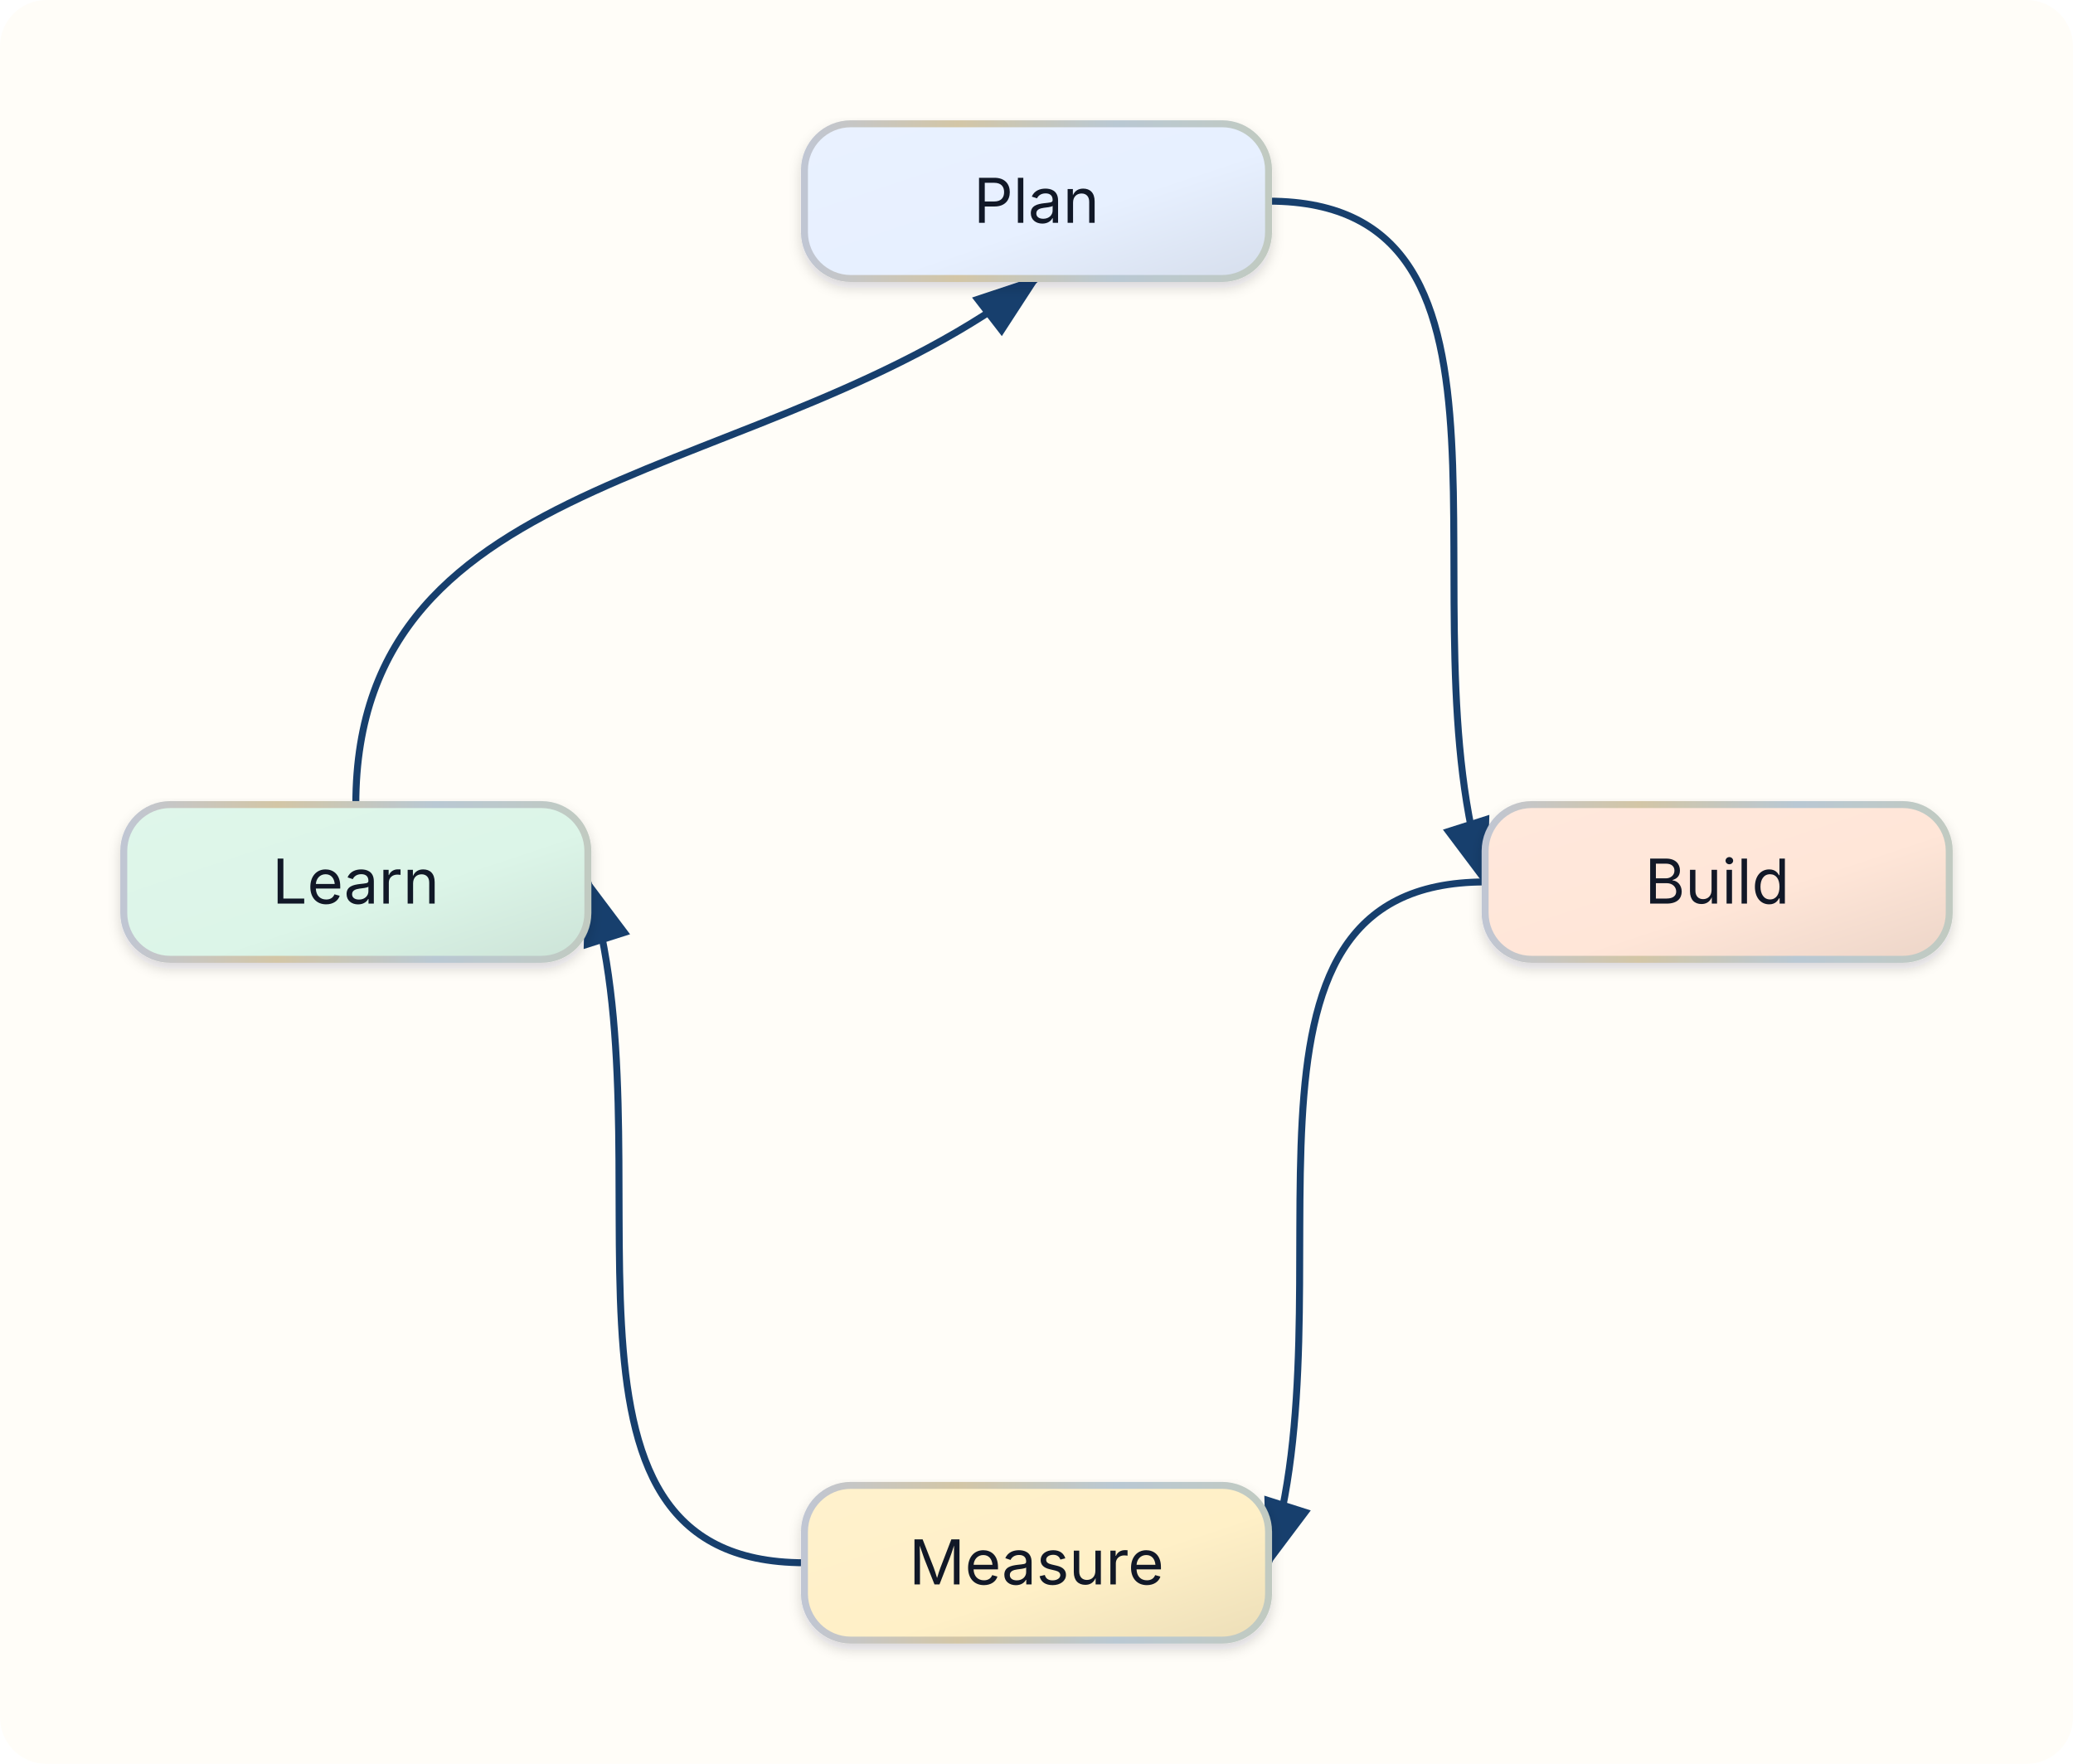
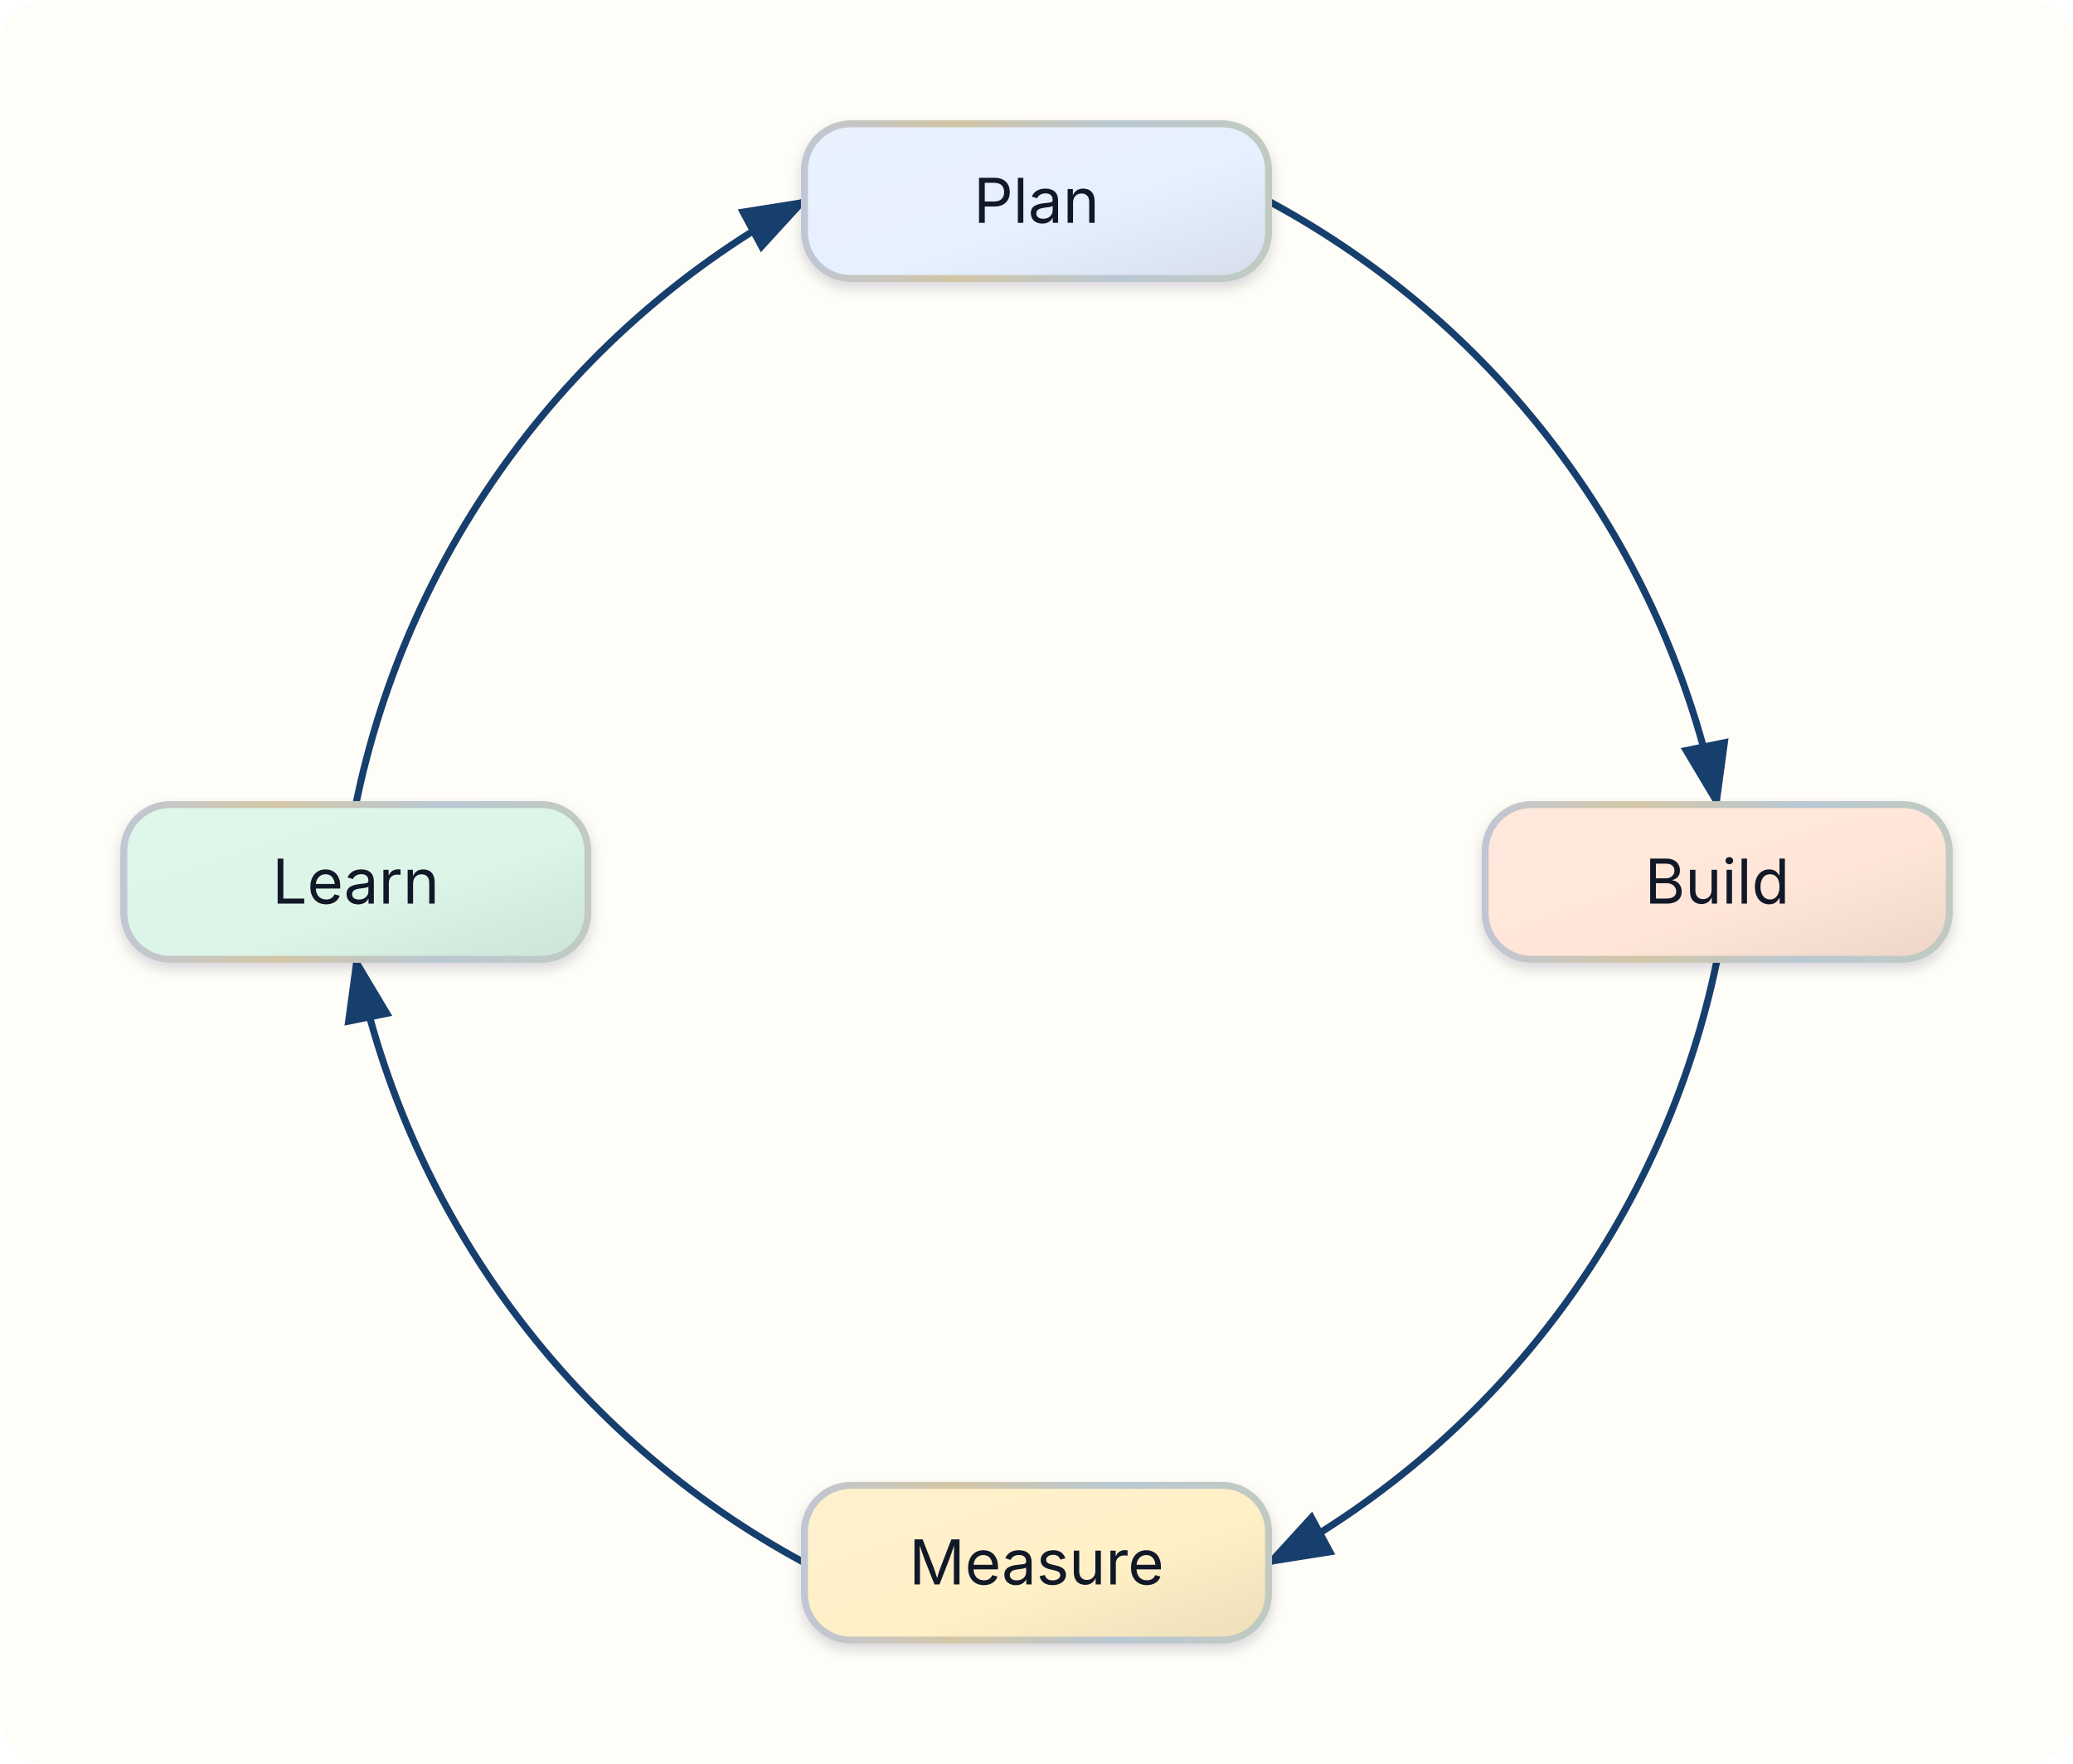
<svg xmlns="http://www.w3.org/2000/svg" width="536.00" height="456.00" viewBox="0 0 536.00 456.00">
  <defs>
    <marker id="arrowhead" markerWidth="10" markerHeight="7" refX="9" refY="3.5" orient="auto">
      <polygon points="0 0, 10 3.5, 0 7" fill="#173F6D" />
    </marker>
  </defs>
  <rect width="536.00" height="456.00" fill="#FFFDF8" rx="12.00" ry="12.00" />
-   <path d="M 328.00,52.00 C 401.88,52.00 361.60,157.60 384.00,228.00" fill="none" stroke="#173F6D" stroke-width="1.80" marker-end="url(#arrowhead)" />
-   <path d="M 384.00,228.00 C 310.12,228.00 350.40,333.60 328.00,404.00" fill="none" stroke="#173F6D" stroke-width="1.80" marker-end="url(#arrowhead)" />
-   <path d="M 208.00,404.00 C 134.12,404.00 174.40,298.40 152.00,228.00" fill="none" stroke="#173F6D" stroke-width="1.80" marker-end="url(#arrowhead)" />
-   <path d="M 92.00,208.00 C 92.00,119.03 197.60,126.40 268.00,72.00" fill="none" stroke="#173F6D" stroke-width="1.80" marker-end="url(#arrowhead)" />
+   <path d="M 328.00,52.00 A 229.32,229.32 0 0,1 444.00,208.00" fill="none" stroke="#173F6D" stroke-width="1.80" marker-end="url(#arrowhead)" />
+   <path d="M 444.00,248.00 A 229.32,229.32 0 0,1 328.00,404.00" fill="none" stroke="#173F6D" stroke-width="1.80" marker-end="url(#arrowhead)" />
+   <path d="M 208.00,404.00 A 229.32,229.32 0 0,1 92.00,248.00" fill="none" stroke="#173F6D" stroke-width="1.80" marker-end="url(#arrowhead)" />
+   <path d="M 92.00,208.00 A 229.32,229.32 0 0,1 208.00,52.00" fill="none" stroke="#173F6D" stroke-width="1.80" marker-end="url(#arrowhead)" />
  <g transform="translate(208.00,32.00)">
    <defs>
      <linearGradient id="node-0-fill-gradient" x1="0%" y1="0%" x2="100%" y2="100%">
        <stop offset="0%" stop-color="#E9F1FF" />
        <stop offset="58%" stop-color="#E7F0FF" />
        <stop offset="100%" stop-color="#D6DEEC" />
      </linearGradient>
      <linearGradient id="node-0-stroke-gradient" x1="0%" y1="0%" x2="100%" y2="0%">
        <stop offset="0%" stop-color="#C0C6D3" />
        <stop offset="33%" stop-color="#D3C6A6" />
        <stop offset="67%" stop-color="#B9C8D3" />
        <stop offset="100%" stop-color="#C1CAC1" />
      </linearGradient>
    </defs>
    <defs>
      <filter id="node-0-soft-shadow" x="-8%" y="-8%" width="124%" height="136%" color-interpolation-filters="sRGB">
        <feDropShadow dx="0.00" dy="1.55" stdDeviation="1.65" flood-color="#0F172A" flood-opacity="0.16" />
      </filter>
    </defs>
    <rect width="120.00" height="40.00" rx="12.00" ry="12.00" fill="url(#node-0-fill-gradient)" stroke="url(#node-0-stroke-gradient)" stroke-width="1.80" filter="url(#node-0-soft-shadow)" />
    <text x="60.00" y="25.60" text-anchor="middle" font-family="&quot;Segoe UI&quot;, Inter, Arial, sans-serif" font-size="16.00" fill="#111827">Plan</text>
  </g>
  <g transform="translate(384.00,208.00)">
    <defs>
      <linearGradient id="node-1-fill-gradient" x1="0%" y1="0%" x2="100%" y2="100%">
        <stop offset="0%" stop-color="#FFE8DC" />
        <stop offset="58%" stop-color="#FFE6D8" />
        <stop offset="100%" stop-color="#ECD5C8" />
      </linearGradient>
      <linearGradient id="node-1-stroke-gradient" x1="0%" y1="0%" x2="100%" y2="0%">
        <stop offset="0%" stop-color="#C0C6D3" />
        <stop offset="33%" stop-color="#D3C6A6" />
        <stop offset="67%" stop-color="#B9C8D3" />
        <stop offset="100%" stop-color="#C1CAC1" />
      </linearGradient>
    </defs>
    <defs>
      <filter id="node-1-soft-shadow" x="-8%" y="-8%" width="124%" height="136%" color-interpolation-filters="sRGB">
        <feDropShadow dx="0.00" dy="1.55" stdDeviation="1.65" flood-color="#0F172A" flood-opacity="0.16" />
      </filter>
    </defs>
    <rect width="120.00" height="40.00" rx="12.00" ry="12.00" fill="url(#node-1-fill-gradient)" stroke="url(#node-1-stroke-gradient)" stroke-width="1.80" filter="url(#node-1-soft-shadow)" />
    <text x="60.00" y="25.60" text-anchor="middle" font-family="&quot;Segoe UI&quot;, Inter, Arial, sans-serif" font-size="16.00" fill="#111827">Build</text>
  </g>
  <g transform="translate(208.00,384.00)">
    <defs>
      <linearGradient id="node-2-fill-gradient" x1="0%" y1="0%" x2="100%" y2="100%">
        <stop offset="0%" stop-color="#FFF1CD" />
        <stop offset="58%" stop-color="#FFF0C7" />
        <stop offset="100%" stop-color="#ECDEB8" />
      </linearGradient>
      <linearGradient id="node-2-stroke-gradient" x1="0%" y1="0%" x2="100%" y2="0%">
        <stop offset="0%" stop-color="#C0C6D3" />
        <stop offset="33%" stop-color="#D3C6A6" />
        <stop offset="67%" stop-color="#B9C8D3" />
        <stop offset="100%" stop-color="#C1CAC1" />
      </linearGradient>
    </defs>
    <defs>
      <filter id="node-2-soft-shadow" x="-8%" y="-8%" width="124%" height="136%" color-interpolation-filters="sRGB">
        <feDropShadow dx="0.00" dy="1.55" stdDeviation="1.65" flood-color="#0F172A" flood-opacity="0.16" />
      </filter>
    </defs>
    <rect width="120.00" height="40.00" rx="12.00" ry="12.00" fill="url(#node-2-fill-gradient)" stroke="url(#node-2-stroke-gradient)" stroke-width="1.80" filter="url(#node-2-soft-shadow)" />
    <text x="60.00" y="25.60" text-anchor="middle" font-family="&quot;Segoe UI&quot;, Inter, Arial, sans-serif" font-size="16.00" fill="#111827">Measure</text>
  </g>
  <g transform="translate(32.00,208.00)">
    <defs>
      <linearGradient id="node-3-fill-gradient" x1="0%" y1="0%" x2="100%" y2="100%">
        <stop offset="0%" stop-color="#DFF6EA" />
        <stop offset="58%" stop-color="#DCF5E8" />
        <stop offset="100%" stop-color="#CCE3D7" />
      </linearGradient>
      <linearGradient id="node-3-stroke-gradient" x1="0%" y1="0%" x2="100%" y2="0%">
        <stop offset="0%" stop-color="#C0C6D3" />
        <stop offset="33%" stop-color="#D3C6A6" />
        <stop offset="67%" stop-color="#B9C8D3" />
        <stop offset="100%" stop-color="#C1CAC1" />
      </linearGradient>
    </defs>
    <defs>
      <filter id="node-3-soft-shadow" x="-8%" y="-8%" width="124%" height="136%" color-interpolation-filters="sRGB">
        <feDropShadow dx="0.00" dy="1.55" stdDeviation="1.65" flood-color="#0F172A" flood-opacity="0.16" />
      </filter>
    </defs>
    <rect width="120.00" height="40.00" rx="12.00" ry="12.00" fill="url(#node-3-fill-gradient)" stroke="url(#node-3-stroke-gradient)" stroke-width="1.80" filter="url(#node-3-soft-shadow)" />
    <text x="60.00" y="25.60" text-anchor="middle" font-family="&quot;Segoe UI&quot;, Inter, Arial, sans-serif" font-size="16.00" fill="#111827">Learn</text>
  </g>
</svg>
